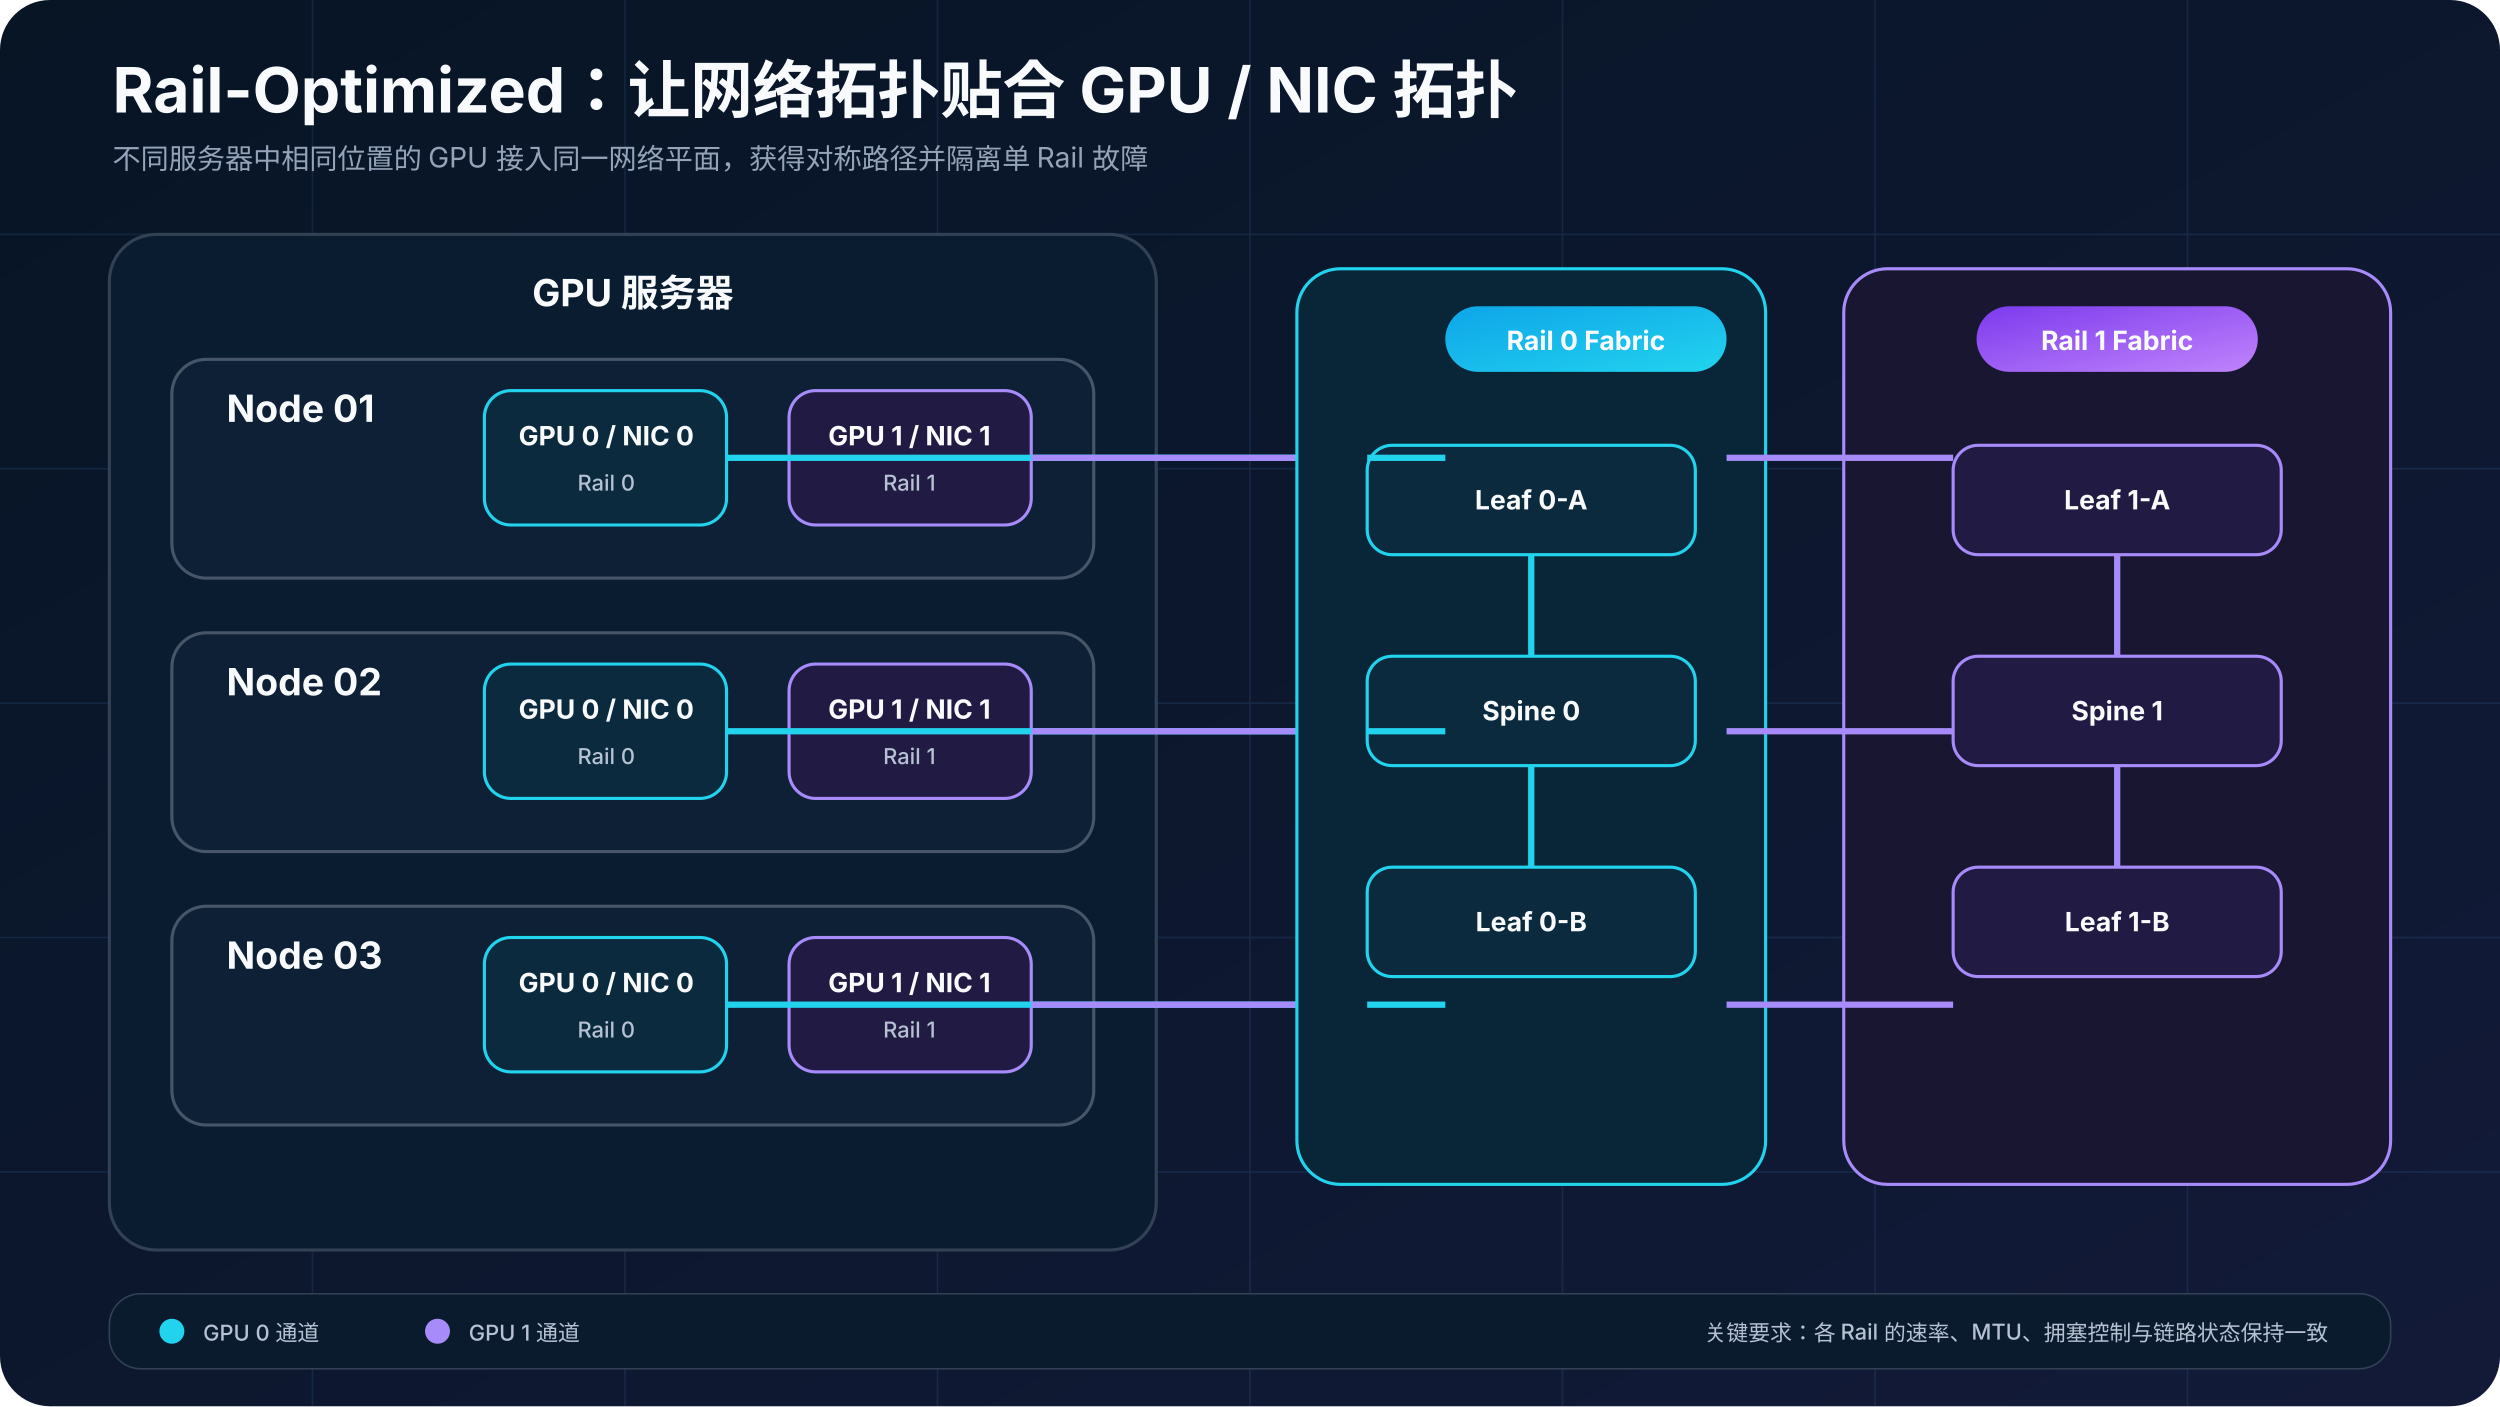
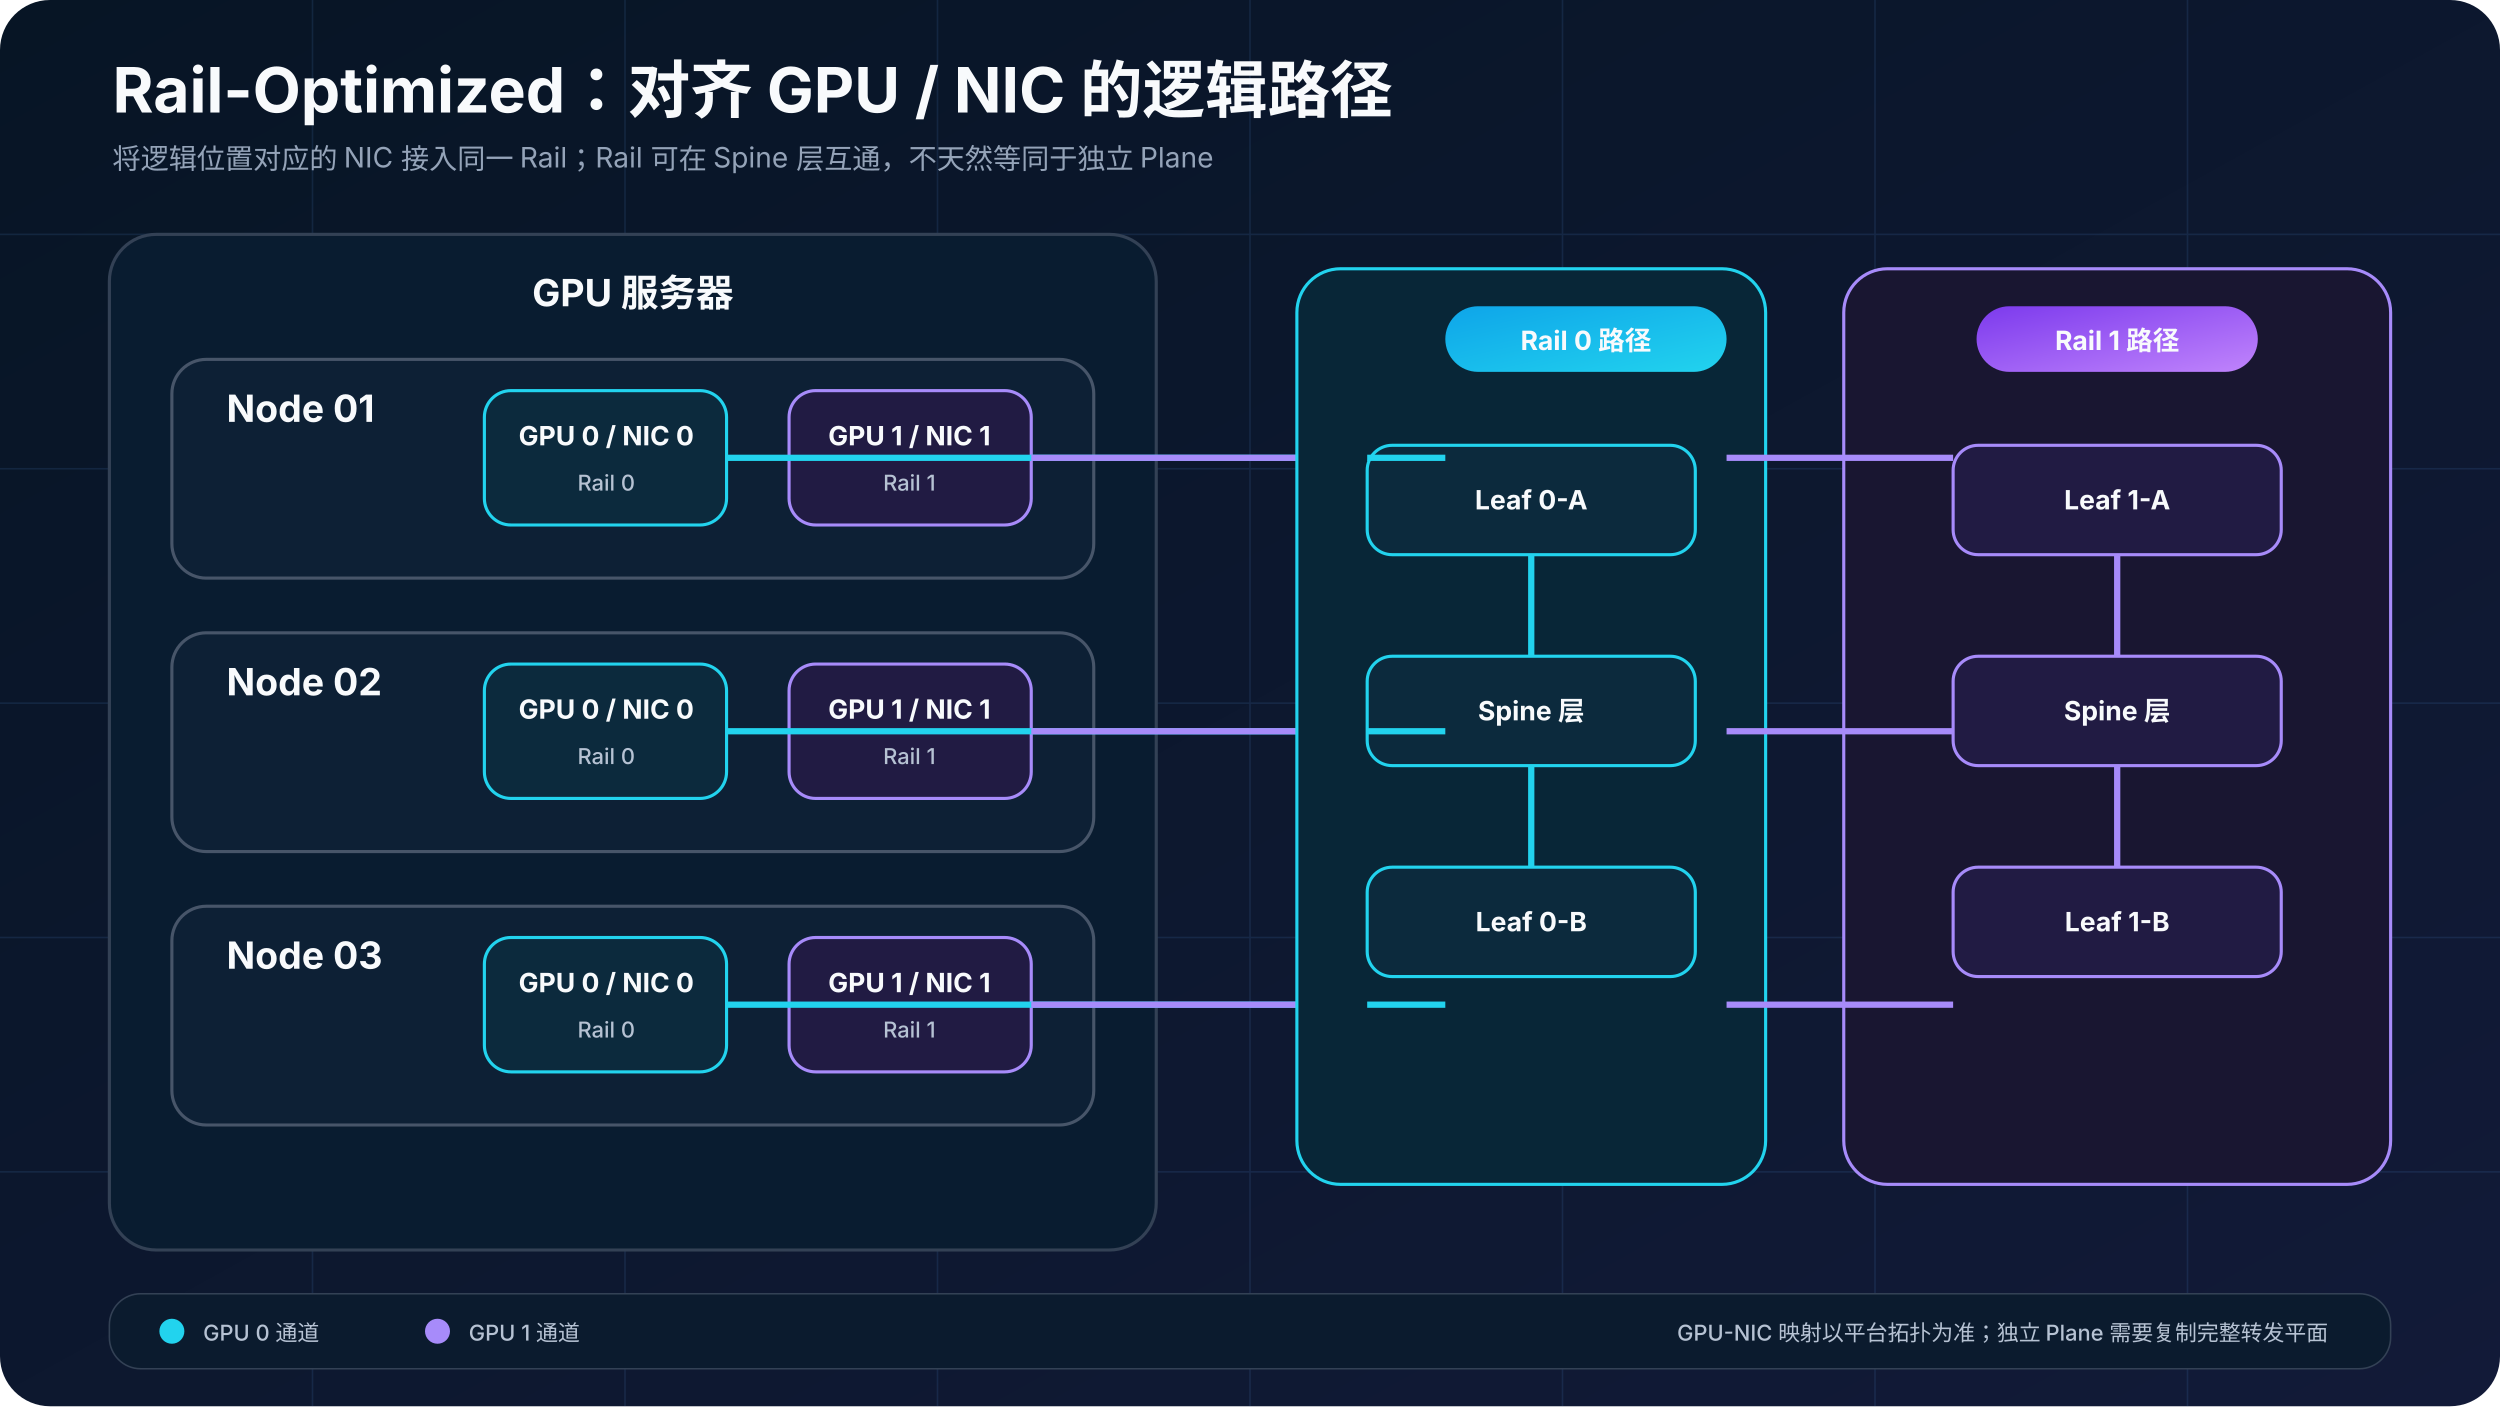
<svg xmlns="http://www.w3.org/2000/svg" width="1600" height="900" viewBox="0 0 1600 900" role="img" aria-labelledby="title desc">
  <defs>
    <linearGradient id="bg" x1="0" y1="0" x2="1" y2="1">
      <stop stop-color="#071525" />
      <stop offset="1" stop-color="#121a38" />
    </linearGradient>
    <linearGradient id="cyan" x1="0" y1="0" x2="1" y2="1">
      <stop stop-color="#0ea5e9" />
      <stop offset="1" stop-color="#22d3ee" />
    </linearGradient>
    <linearGradient id="purple" x1="0" y1="0" x2="1" y2="1">
      <stop stop-color="#7c3aed" />
      <stop offset="1" stop-color="#c084fc" />
    </linearGradient>
    <style>
      .title{font:700 40px system-ui,-apple-system,"PingFang SC",sans-serif;fill:#f8fafc}.sub{font:400 18px system-ui,-apple-system,"PingFang SC",sans-serif;fill:#94a3b8}.head{font:700 24px system-ui,-apple-system,"PingFang SC",sans-serif;fill:#f8fafc}.label{font:700 17px system-ui,-apple-system,"PingFang SC",sans-serif;fill:#f8fafc}.tiny{font:500 14px system-ui,-apple-system,"PingFang SC",sans-serif;fill:#b6c2d3}.server{fill:#0d2035;stroke:#475569;stroke-width:2}.cnode{fill:#0c2a3d;stroke:#22d3ee;stroke-width:2}.pnode{fill:#211b43;stroke:#a78bfa;stroke-width:2}.cline{stroke:#22d3ee;stroke-width:4;fill:none}.pline{stroke:#a78bfa;stroke-width:4;fill:none}
    </style>
  </defs>
  <rect width="1600" height="900" rx="32" fill="url(#bg)" />
  <g opacity=".12" stroke="#60a5fa">
    <path d="M0 150H1600M0 300H1600M0 450H1600M0 600H1600M0 750H1600" />
    <path d="M200 0V900M400 0V900M600 0V900M800 0V900M1000 0V900M1200 0V900M1400 0V900" />
  </g>
-   <text x="72" y="72" class="title">Rail-Optimized：让网络拓扑贴合 GPU / NIC 拓扑</text>
-   <text x="72" y="108" class="sub">不同服务器中相同位置的 GPU 接入同一网络平面，获得对称路径并隔离单 Rail 故障</text>
+   <text x="72" y="72" class="title">Rail-Optimized：对齐 GPU / NIC 的逻辑路径</text>
+   <text x="72" y="108" class="sub">将逻辑位置对应的 NIC 接入同一 Rail；Rail 可在 Spine 层互通，不天然等同于独立 Plane</text>
  <rect x="70" y="150" width="670" height="650" rx="30" fill="#091c30" stroke="#334155" stroke-width="2" />
  <text x="405" y="196" text-anchor="middle" class="head">GPU 服务器</text>
  <g>
    <rect x="110" y="230" width="590" height="140" rx="22" class="server" />
    <text x="145" y="270" class="head">Node 01</text>
    <rect x="310" y="250" width="155" height="86" rx="17" class="cnode" />
    <rect x="505" y="250" width="155" height="86" rx="17" class="pnode" />
    <text x="388" y="285" text-anchor="middle" class="label">GPU 0 / NIC 0</text>
    <text x="388" y="314" text-anchor="middle" class="tiny">Rail 0</text>
    <text x="582" y="285" text-anchor="middle" class="label">GPU 1 / NIC 1</text>
    <text x="582" y="314" text-anchor="middle" class="tiny">Rail 1</text>
  </g>
  <g>
    <rect x="110" y="405" width="590" height="140" rx="22" class="server" />
    <text x="145" y="445" class="head">Node 02</text>
    <rect x="310" y="425" width="155" height="86" rx="17" class="cnode" />
    <rect x="505" y="425" width="155" height="86" rx="17" class="pnode" />
    <text x="388" y="460" text-anchor="middle" class="label">GPU 0 / NIC 0</text>
    <text x="388" y="489" text-anchor="middle" class="tiny">Rail 0</text>
    <text x="582" y="460" text-anchor="middle" class="label">GPU 1 / NIC 1</text>
    <text x="582" y="489" text-anchor="middle" class="tiny">Rail 1</text>
  </g>
  <g>
    <rect x="110" y="580" width="590" height="140" rx="22" class="server" />
    <text x="145" y="620" class="head">Node 03</text>
    <rect x="310" y="600" width="155" height="86" rx="17" class="cnode" />
    <rect x="505" y="600" width="155" height="86" rx="17" class="pnode" />
    <text x="388" y="635" text-anchor="middle" class="label">GPU 0 / NIC 0</text>
    <text x="388" y="664" text-anchor="middle" class="tiny">Rail 0</text>
    <text x="582" y="635" text-anchor="middle" class="label">GPU 1 / NIC 1</text>
    <text x="582" y="664" text-anchor="middle" class="tiny">Rail 1</text>
  </g>
  <path d="M465 293H830M465 468H830M465 643H830" class="cline" />
  <path d="M660 293H925M660 468H925M660 643H925" class="pline" />
  <rect x="830" y="172" width="300" height="586" rx="28" fill="#082637" stroke="#22d3ee" stroke-width="2" />
  <rect x="925" y="196" width="180" height="42" rx="21" fill="url(#cyan)" />
-   <text x="1015" y="224" text-anchor="middle" class="label">Rail 0 Fabric</text>
+   <text x="1015" y="224" text-anchor="middle" class="label">Rail 0 路径</text>
  <rect x="875" y="285" width="210" height="70" rx="16" class="cnode" />
  <rect x="875" y="420" width="210" height="70" rx="16" class="cnode" />
  <rect x="875" y="555" width="210" height="70" rx="16" class="cnode" />
  <text x="980" y="326" text-anchor="middle" class="label">Leaf 0-A</text>
-   <text x="980" y="461" text-anchor="middle" class="label">Spine 0</text>
+   <text x="980" y="461" text-anchor="middle" class="label">Spine 层</text>
  <text x="980" y="596" text-anchor="middle" class="label">Leaf 0-B</text>
  <path d="M980 355V420M980 490V555" class="cline" />
  <rect x="1180" y="172" width="350" height="586" rx="28" fill="#191631" stroke="#a78bfa" stroke-width="2" />
  <rect x="1265" y="196" width="180" height="42" rx="21" fill="url(#purple)" />
-   <text x="1355" y="224" text-anchor="middle" class="label">Rail 1 Fabric</text>
+   <text x="1355" y="224" text-anchor="middle" class="label">Rail 1 路径</text>
  <rect x="1250" y="285" width="210" height="70" rx="16" class="pnode" />
  <rect x="1250" y="420" width="210" height="70" rx="16" class="pnode" />
  <rect x="1250" y="555" width="210" height="70" rx="16" class="pnode" />
  <text x="1355" y="326" text-anchor="middle" class="label">Leaf 1-A</text>
-   <text x="1355" y="461" text-anchor="middle" class="label">Spine 1</text>
+   <text x="1355" y="461" text-anchor="middle" class="label">Spine 层</text>
  <text x="1355" y="596" text-anchor="middle" class="label">Leaf 1-B</text>
  <path d="M1355 355V420M1355 490V555" class="pline" />
  <path d="M925 293H875M925 468H875M925 643H875" class="cline" />
  <path d="M1105 293H1250M1105 468H1250M1105 643H1250" class="pline" />
  <rect x="70" y="828" width="1460" height="48" rx="20" fill="#0b1b2e" stroke="#334155" />
  <circle cx="110" cy="852" r="8" fill="#22d3ee" />
  <text x="130" y="858" class="tiny">GPU 0 通道</text>
  <circle cx="280" cy="852" r="8" fill="#a78bfa" />
  <text x="300" y="858" class="tiny">GPU 1 通道</text>
-   <text x="1490" y="858" text-anchor="end" class="tiny">关键要求：各 Rail 的速率、MTU、拥塞控制与链路状态保持一致</text>
+   <text x="1490" y="858" text-anchor="end" class="tiny">GPU-NIC 映射以平台拓扑为准；独立 Plane 需要复制完整转发平面</text>
</svg>
